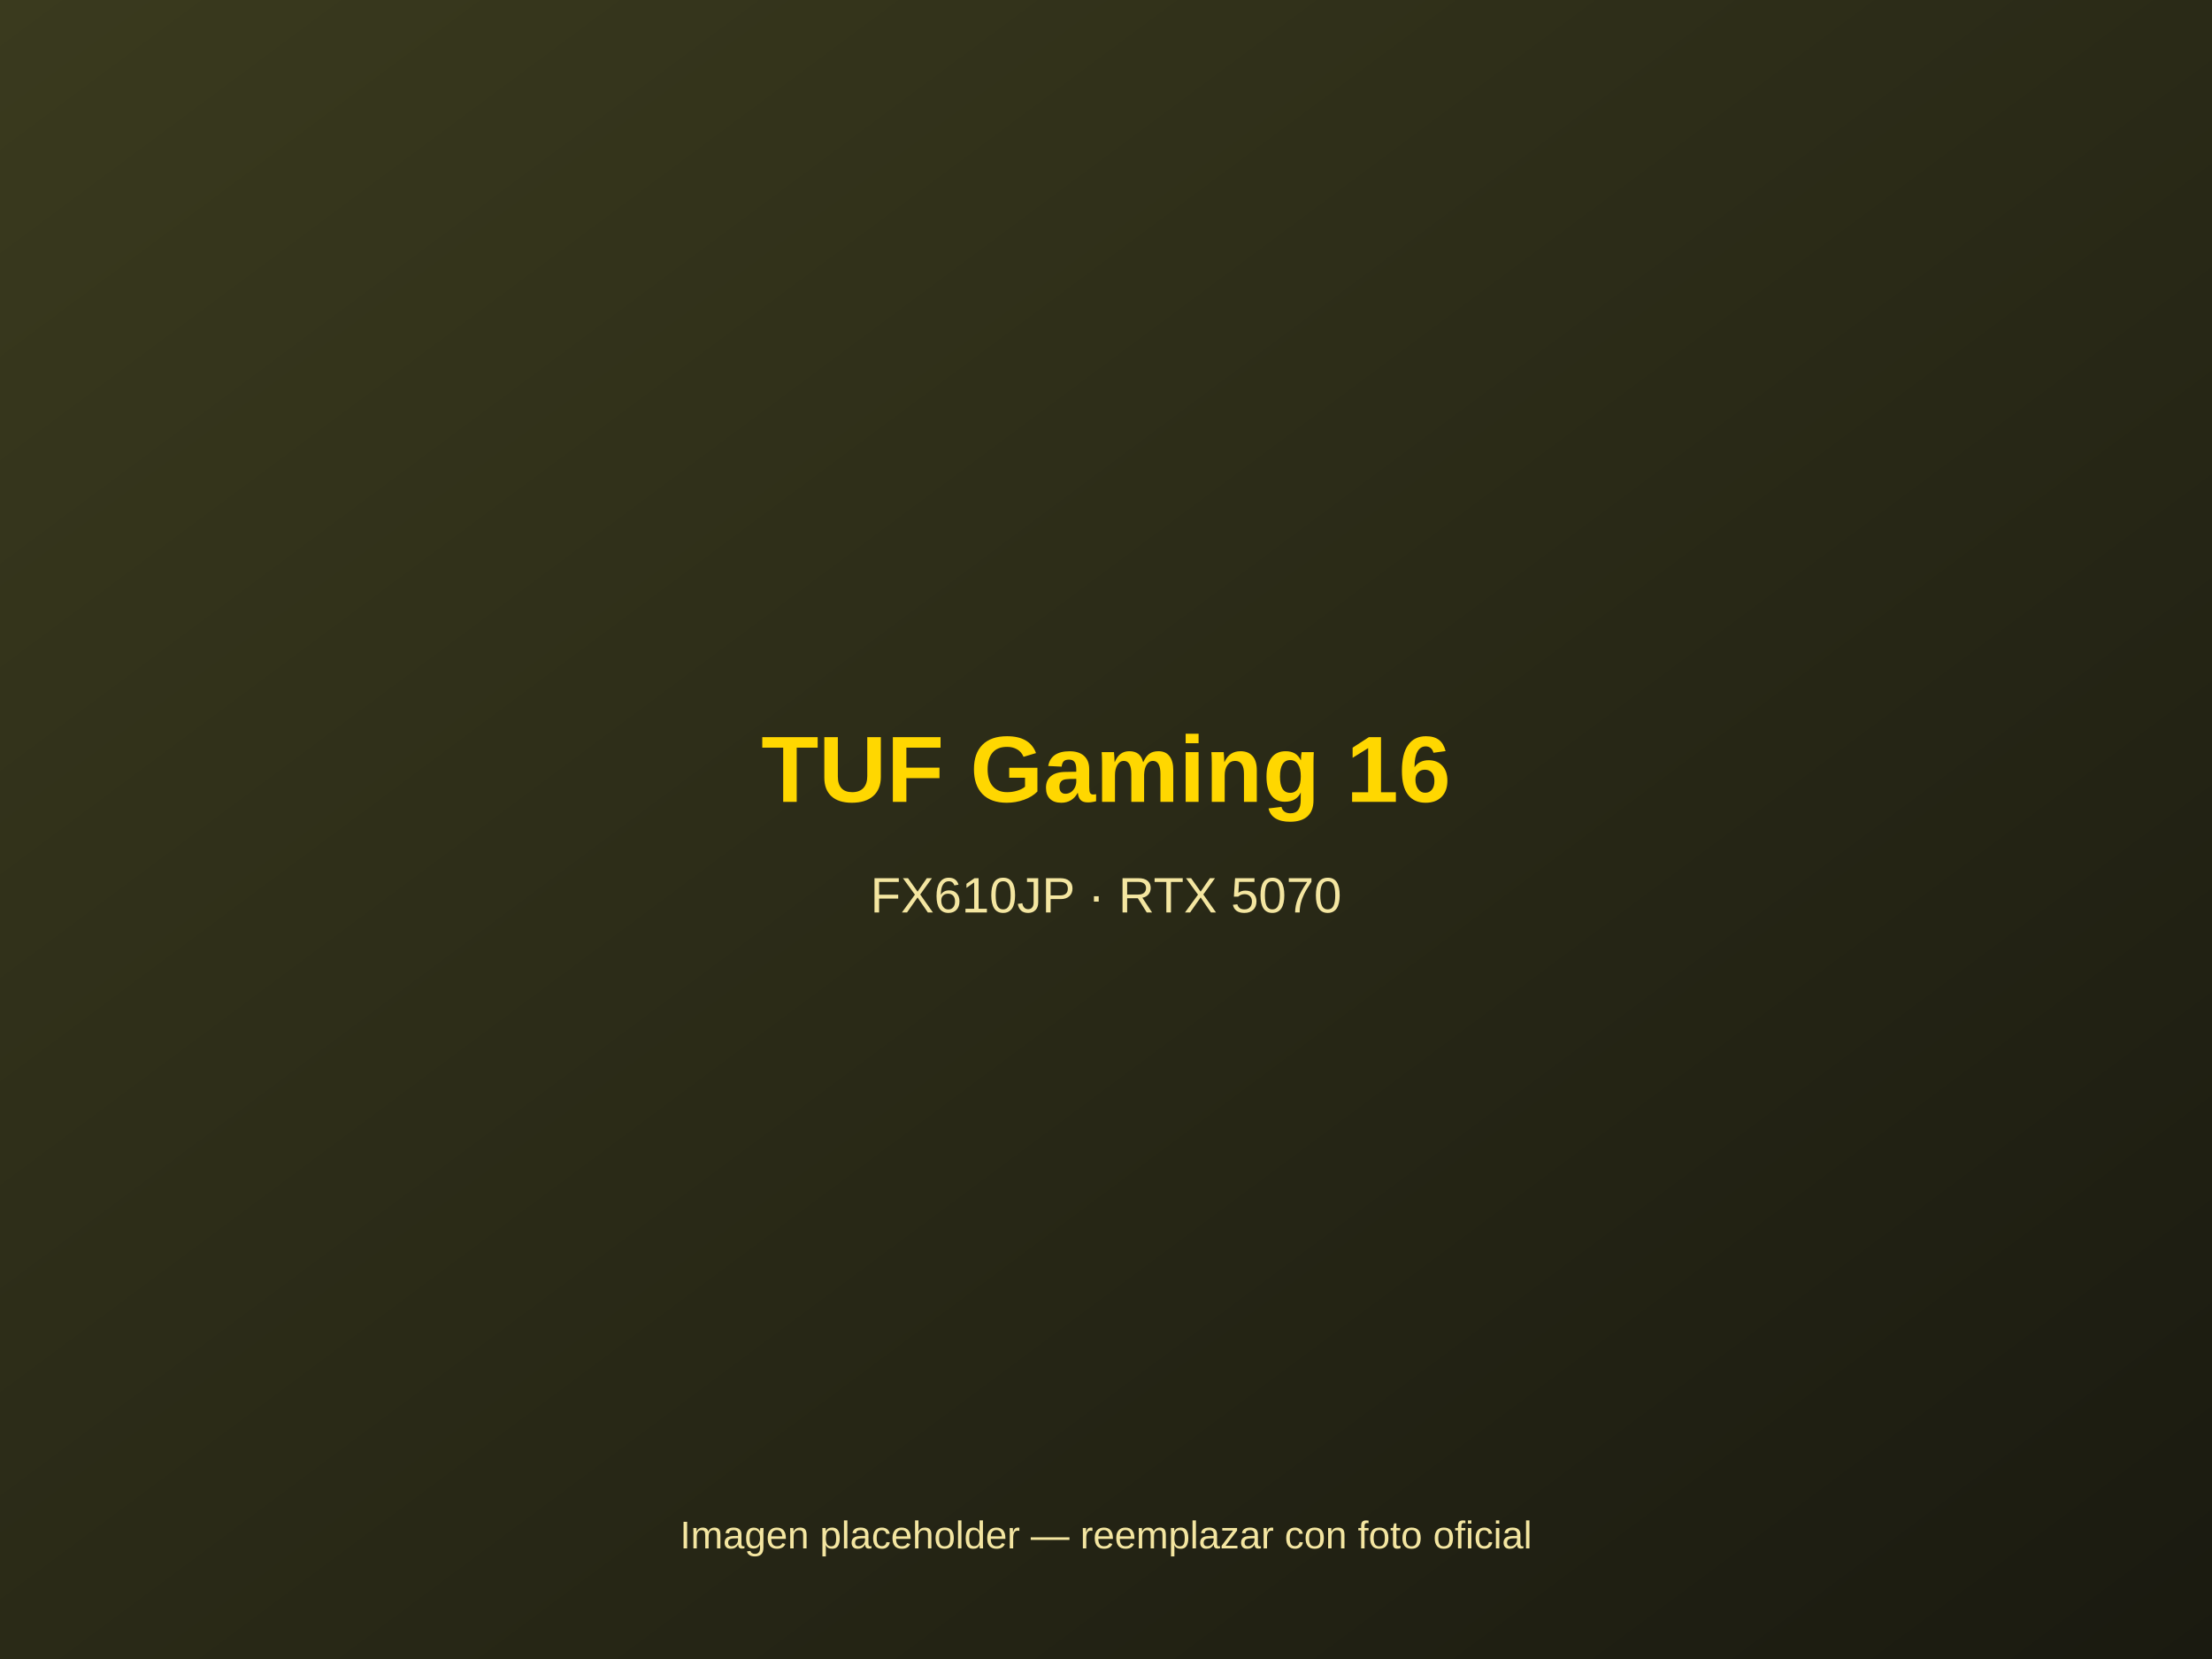
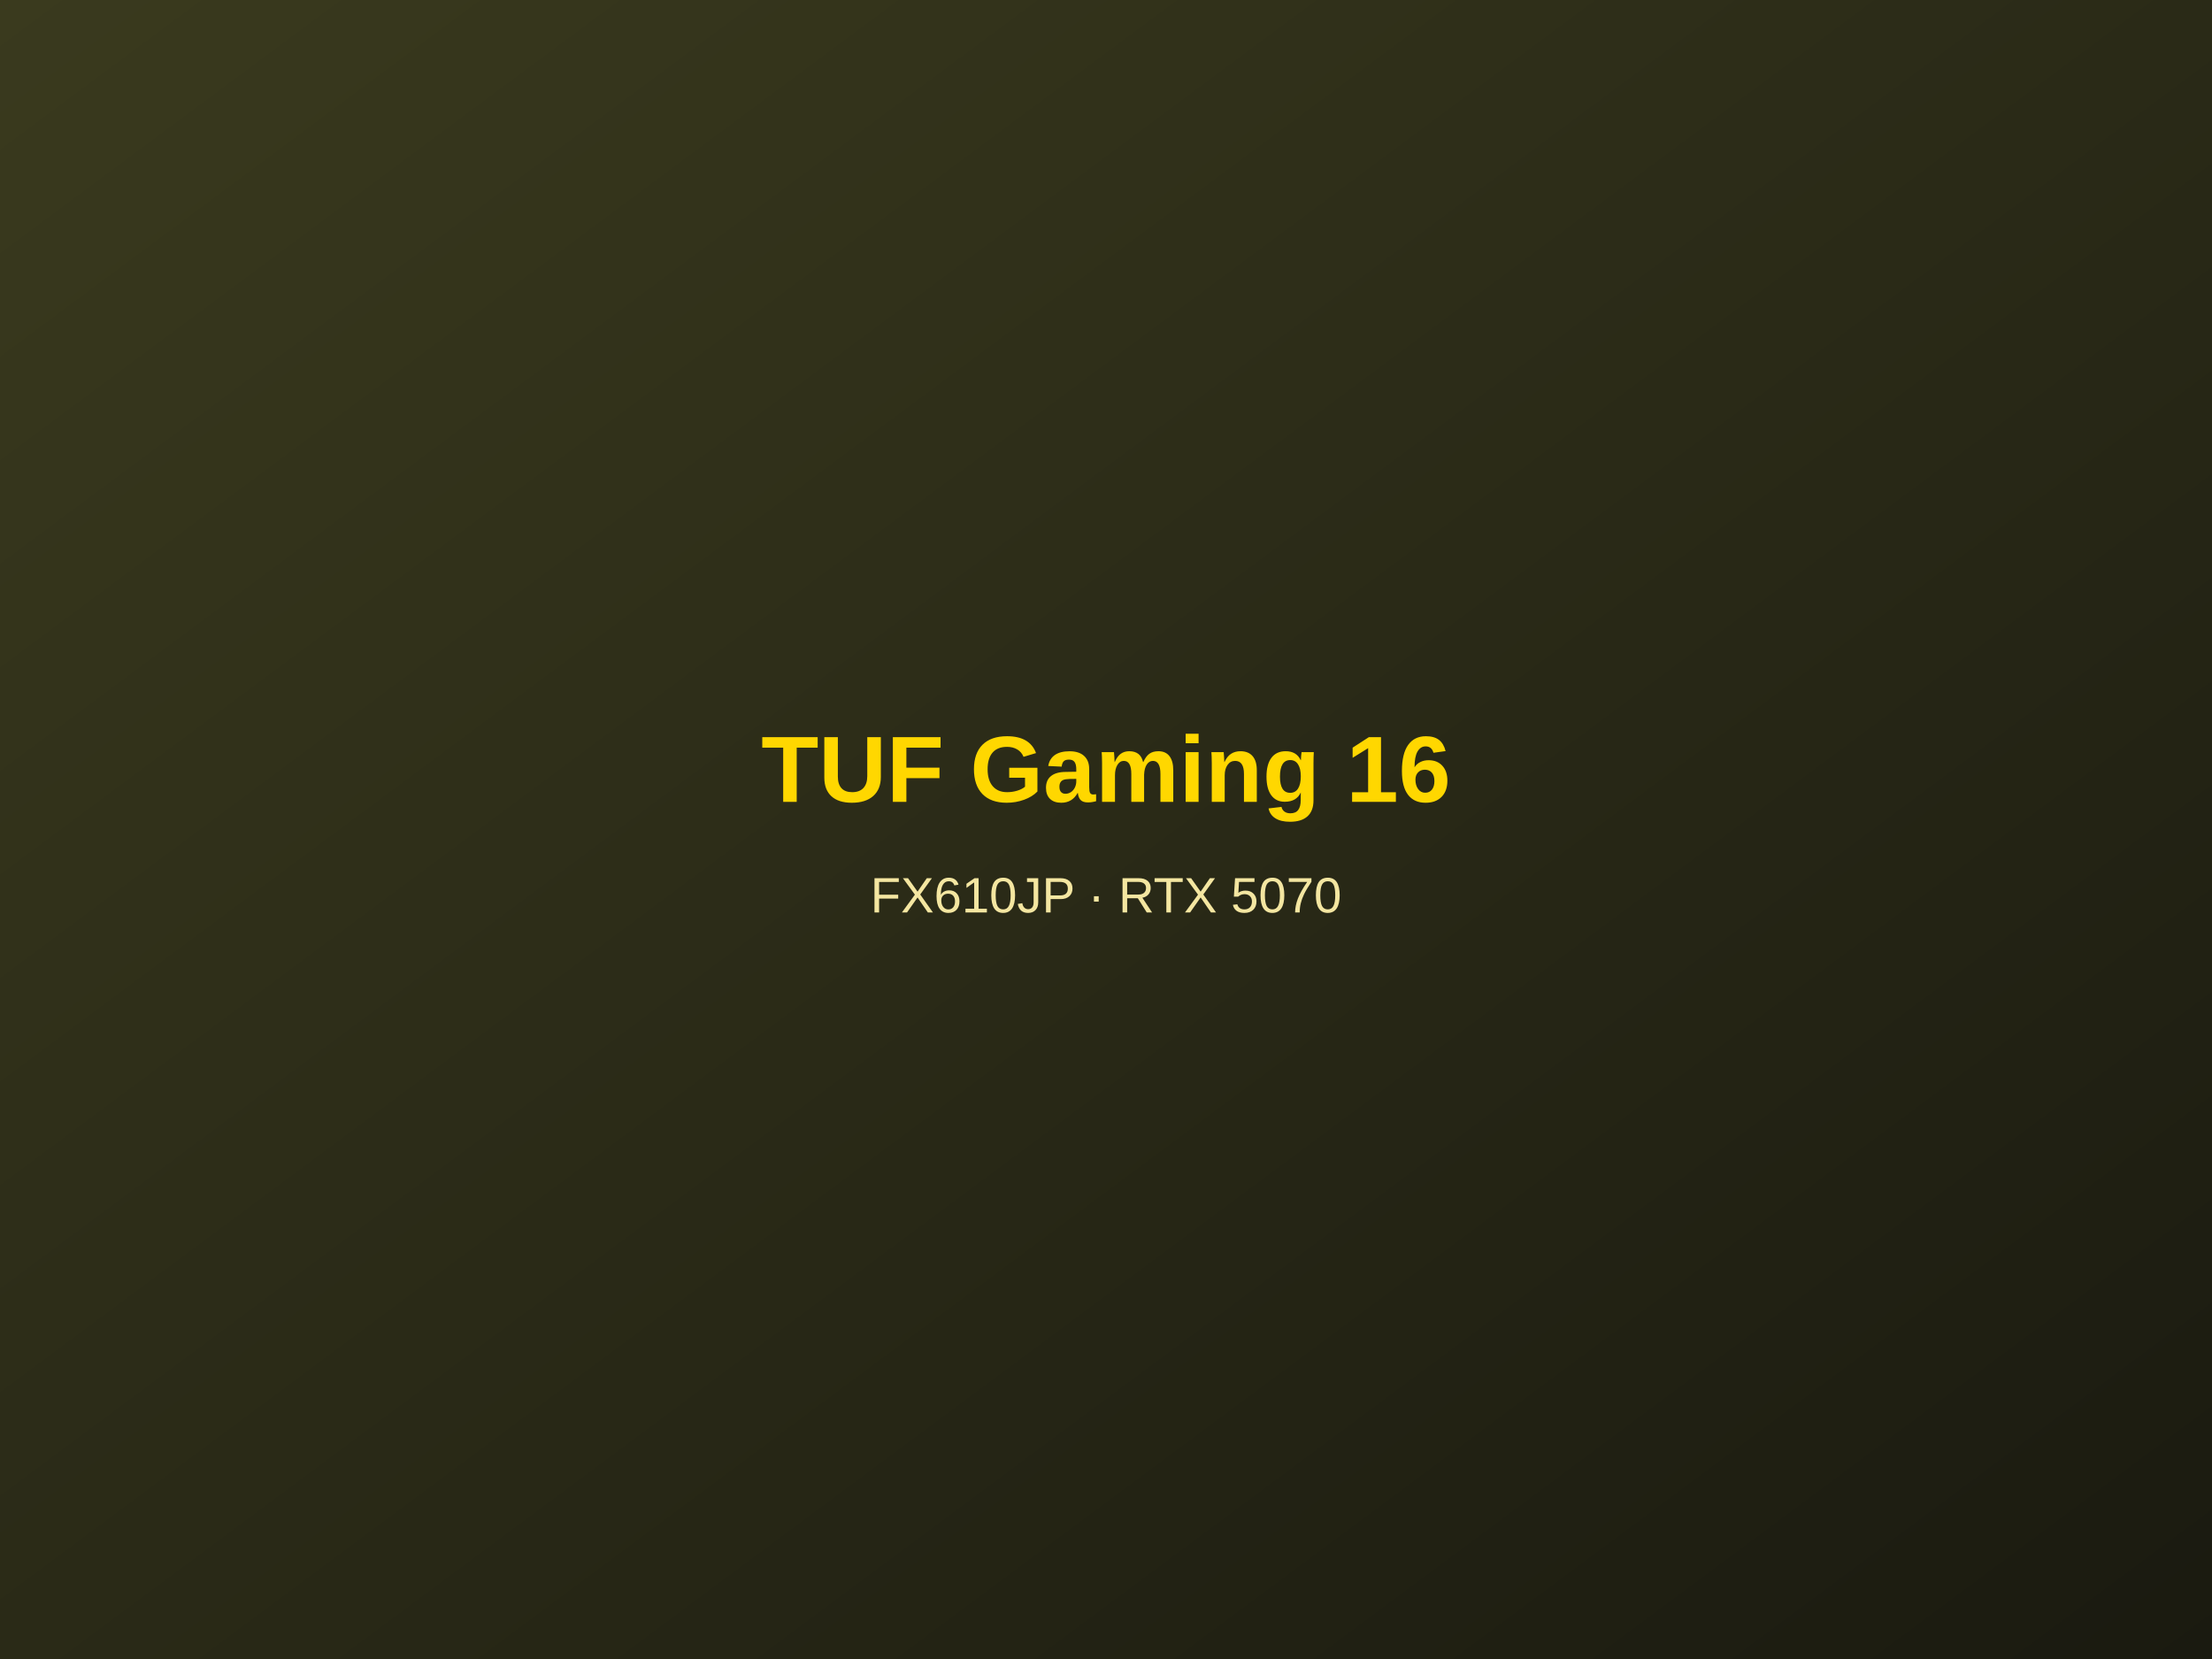
<svg xmlns="http://www.w3.org/2000/svg" viewBox="0 0 800 600">
  <defs>
    <linearGradient id="g" x1="0" y1="0" x2="1" y2="1">
      <stop offset="0%" stop-color="#3A3A1E" />
      <stop offset="100%" stop-color="#1A1A10" />
    </linearGradient>
  </defs>
  <rect width="800" height="600" fill="url(#g)" />
  <text x="400" y="290" text-anchor="middle" font-family="Arial, sans-serif" font-size="34" font-weight="700" fill="#FFD700">TUF Gaming 16</text>
  <text x="400" y="330" text-anchor="middle" font-family="Arial, sans-serif" font-size="18" fill="#F4E6A1">FX610JP · RTX 5070</text>
-   <text x="400" y="560" text-anchor="middle" font-family="Arial, sans-serif" font-size="14" fill="#F4E6A1">Imagen placeholder — reemplazar con foto oficial</text>
</svg>
